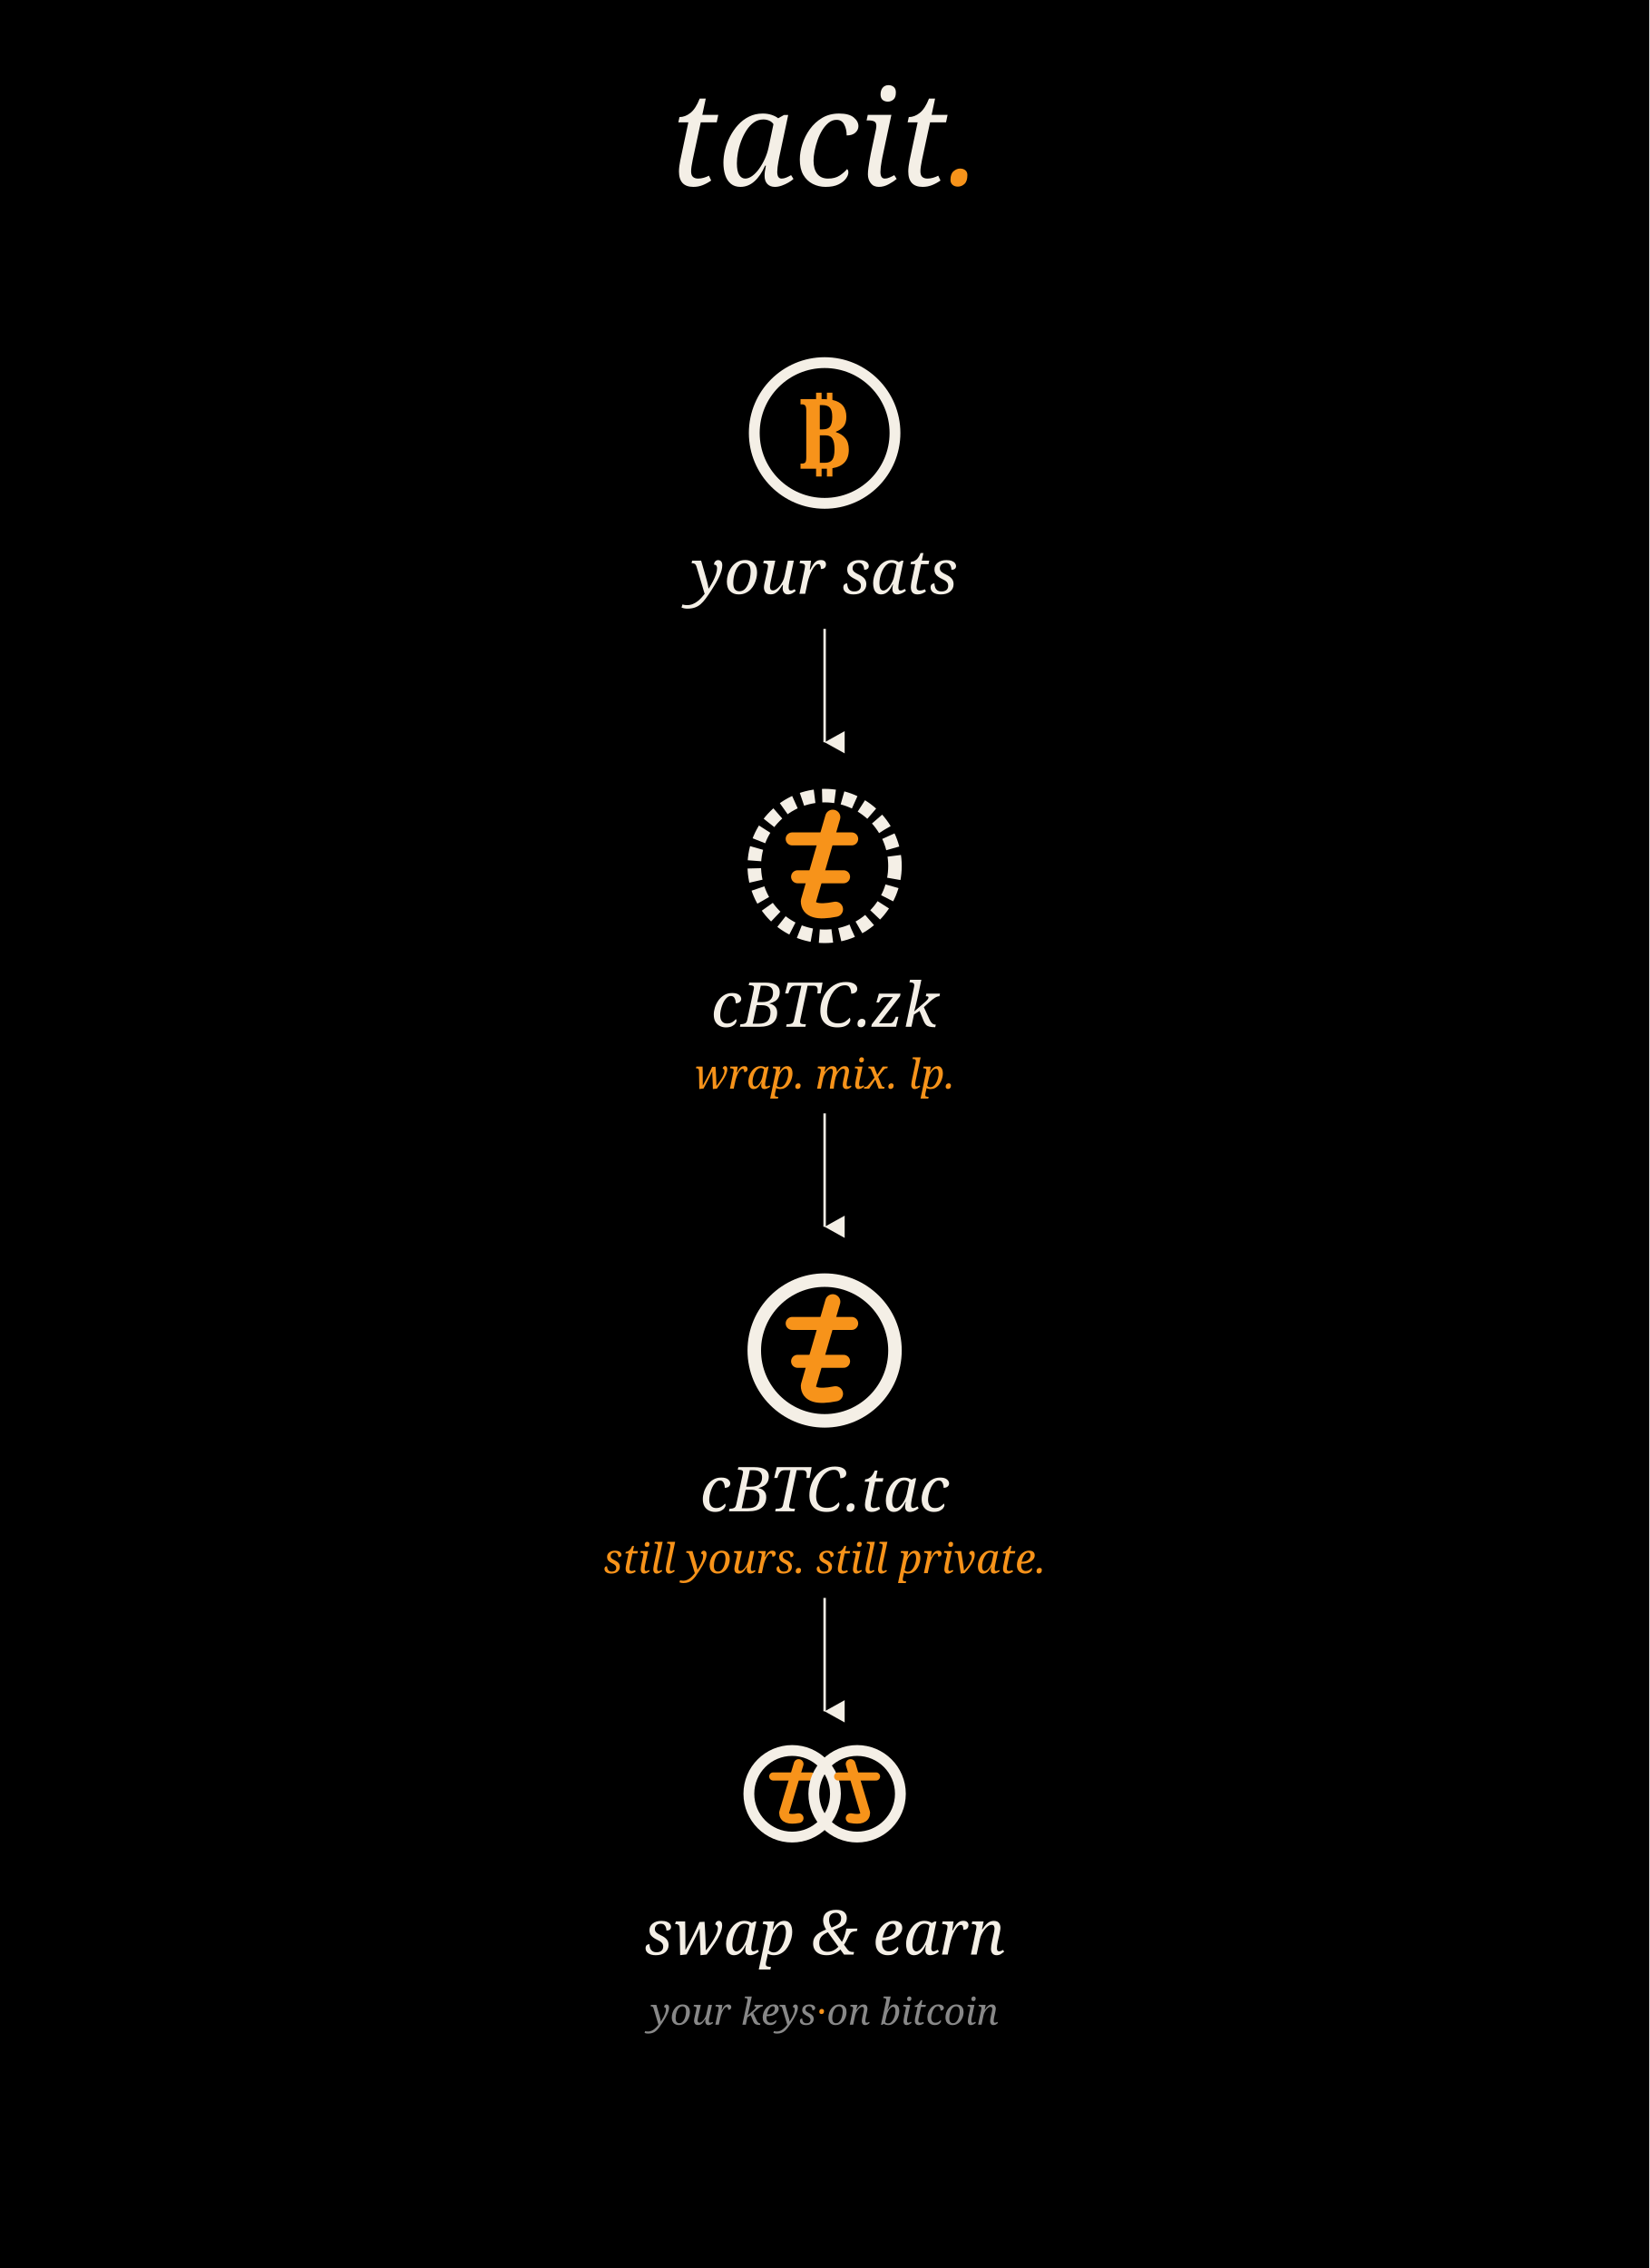
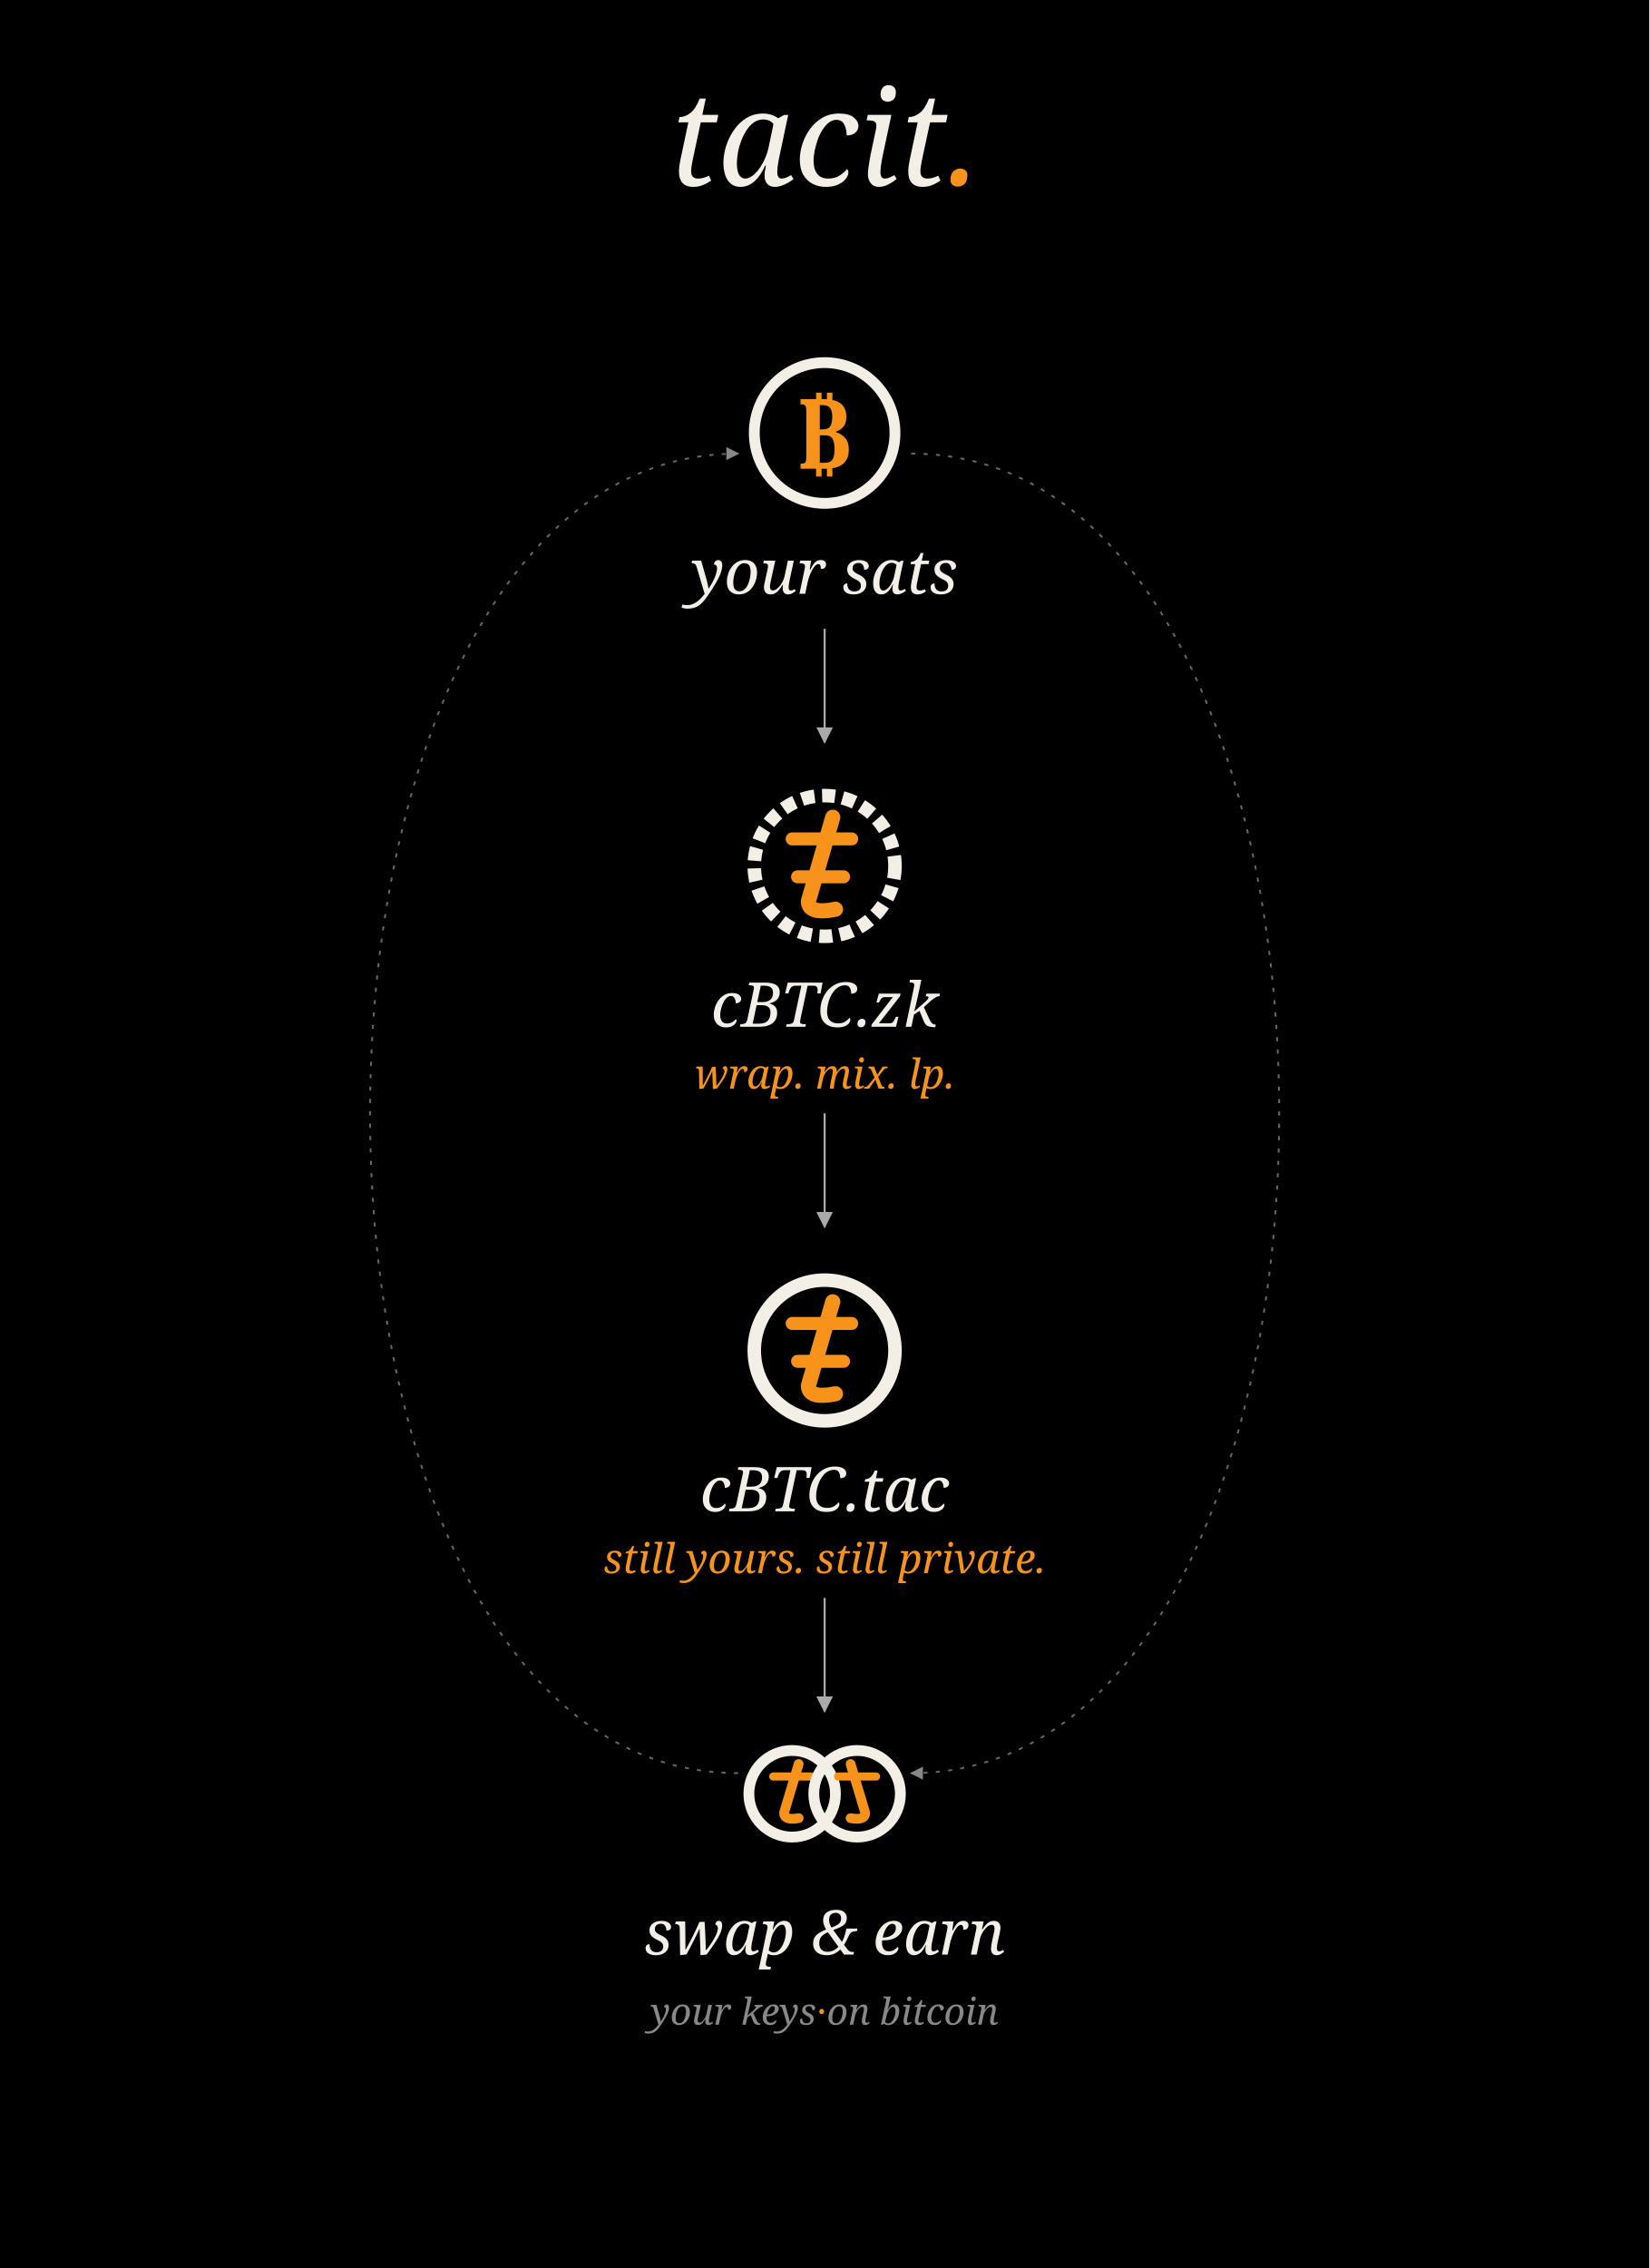
<svg xmlns="http://www.w3.org/2000/svg" viewBox="0 0 800 1100" width="800" height="1100" font-family="'Instrument Serif', 'Cormorant Garamond', Georgia, serif">
  <defs>
-     <marker id="arrowDown" viewBox="0 0 10 10" refX="5" refY="9" markerWidth="9" markerHeight="9" orient="auto">
-       <path d="M0,0 L5,9 L10,0 z" fill="#f4efe6" />
+     <marker id="arrowDown" viewBox="0 0 10 10" refX="9" refY="5" markerWidth="8" markerHeight="8" orient="auto">
+       <path d="M0,0 L10,5 L0,10 z" fill="#aaa" />
+     </marker>
+     <marker id="arrowPale" viewBox="0 0 10 10" refX="9" refY="5" markerWidth="7" markerHeight="7" orient="auto">
+       <path d="M0,0 L10,5 L0,10 z" fill="#888" />
    </marker>
    <symbol id="g-btc" viewBox="0 0 32 32">
      <circle cx="16" cy="16" r="13" fill="none" stroke="#f4efe6" stroke-width="2" />
      <text x="16" y="22.6" font-size="18" fill="#f7931a" text-anchor="middle" font-family="'Instrument Serif', Georgia, serif" font-weight="700">₿</text>
    </symbol>
    <symbol id="g-cbtc-zk" viewBox="0 0 32 32">
      <circle cx="16" cy="16" r="13" fill="none" stroke="#f4efe6" stroke-width="2.5" stroke-dasharray="2.4 1.4" />
      <path d="M17.5 7L13 22.5Q13 25 18 24" fill="none" stroke="#f7931a" stroke-width="2.8" stroke-linecap="round" stroke-linejoin="round" />
      <path d="M10 11L21 11" stroke="#f7931a" stroke-width="2.4" stroke-linecap="round" />
      <path d="M11 18L19.5 18" stroke="#f7931a" stroke-width="2.4" stroke-linecap="round" />
    </symbol>
    <symbol id="g-cbtc-tac" viewBox="0 0 32 32">
      <circle cx="16" cy="16" r="13" fill="none" stroke="#f4efe6" stroke-width="2.5" />
      <path d="M17.5 7L13 22.5Q13 25 18 24" fill="none" stroke="#f7931a" stroke-width="2.8" stroke-linecap="round" stroke-linejoin="round" />
      <path d="M10 11L21 11" stroke="#f7931a" stroke-width="2.4" stroke-linecap="round" />
      <path d="M11 18L19.5 18" stroke="#f7931a" stroke-width="2.4" stroke-linecap="round" />
    </symbol>
    <symbol id="g-amm" viewBox="0 0 32 32">
      <circle cx="10" cy="16" r="8" fill="none" stroke="#f4efe6" stroke-width="2" />
      <path d="M11.2 10.5L8.5 19.5Q8.5 21 11.2 20.5" fill="none" stroke="#f7931a" stroke-width="1.8" stroke-linecap="round" stroke-linejoin="round" />
      <path d="M6.5 12.8L13.5 12.8" stroke="#f7931a" stroke-width="1.5" stroke-linecap="round" />
      <circle cx="22" cy="16" r="8" fill="none" stroke="#f4efe6" stroke-width="2" />
      <path d="M20.8 10.5L23.5 19.5Q23.5 21 20.8 20.5" fill="none" stroke="#f7931a" stroke-width="1.8" stroke-linecap="round" stroke-linejoin="round" />
      <path d="M18.5 12.8L25.5 12.8" stroke="#f7931a" stroke-width="1.5" stroke-linecap="round" />
    </symbol>
  </defs>
  <rect width="800" height="1100" fill="#000" />
  <text x="400" y="90" font-size="64" fill="#f4efe6" text-anchor="middle" font-style="italic">tacit<tspan fill="#f7931a">.</tspan>
  </text>
  <g transform="translate(400,210)">
    <use href="#g-btc" x="-42" y="-42" width="84" height="84" />
    <text x="0" y="78" font-size="30" fill="#f4efe6" text-anchor="middle" font-style="italic">your sats</text>
  </g>
-   <line x1="400" y1="305" x2="400" y2="360" stroke="#f4efe6" stroke-width="1.2" marker-end="url(#arrowDown)" />
+   <line x1="400" y1="305" x2="400" y2="360" stroke="#aaa" stroke-width="1" marker-end="url(#arrowDown)" />
  <g transform="translate(400,420)">
    <use href="#g-cbtc-zk" x="-42" y="-42" width="84" height="84" />
    <text x="0" y="78" font-size="30" fill="#f4efe6" text-anchor="middle" font-style="italic">cBTC.zk</text>
    <text x="0" y="108" font-size="20" fill="#f7931a" text-anchor="middle" font-style="italic">wrap. mix. lp.</text>
  </g>
-   <line x1="400" y1="540" x2="400" y2="595" stroke="#f4efe6" stroke-width="1.2" marker-end="url(#arrowDown)" />
+   <line x1="400" y1="540" x2="400" y2="595" stroke="#aaa" stroke-width="1" marker-end="url(#arrowDown)" />
  <g transform="translate(400,655)">
    <use href="#g-cbtc-tac" x="-42" y="-42" width="84" height="84" />
    <text x="0" y="78" font-size="30" fill="#f4efe6" text-anchor="middle" font-style="italic">cBTC.tac</text>
    <text x="0" y="108" font-size="20" fill="#f7931a" text-anchor="middle" font-style="italic">still yours. still private.</text>
  </g>
-   <line x1="400" y1="775" x2="400" y2="830" stroke="#f4efe6" stroke-width="1.2" marker-end="url(#arrowDown)" />
+   <line x1="400" y1="775" x2="400" y2="830" stroke="#aaa" stroke-width="1" marker-end="url(#arrowDown)" />
  <g transform="translate(400,870)">
    <use href="#g-amm" x="-46" y="-42" width="92" height="84" />
    <text x="0" y="78" font-size="30" fill="#f4efe6" text-anchor="middle" font-style="italic">swap &amp; earn</text>
  </g>
+   <path d="M442,220 C680,220 680,860 442,860" fill="none" stroke="#666" stroke-width="0.9" stroke-dasharray="2 4" marker-end="url(#arrowPale)" />
+   <path d="M358,860 C120,860 120,220 358,220" fill="none" stroke="#666" stroke-width="0.9" stroke-dasharray="2 4" marker-end="url(#arrowPale)" />
  <text x="400" y="982" font-size="18" fill="#888" text-anchor="middle" font-style="italic">
    your keys<tspan fill="#f7931a"> · </tspan>on bitcoin
  </text>
</svg>
